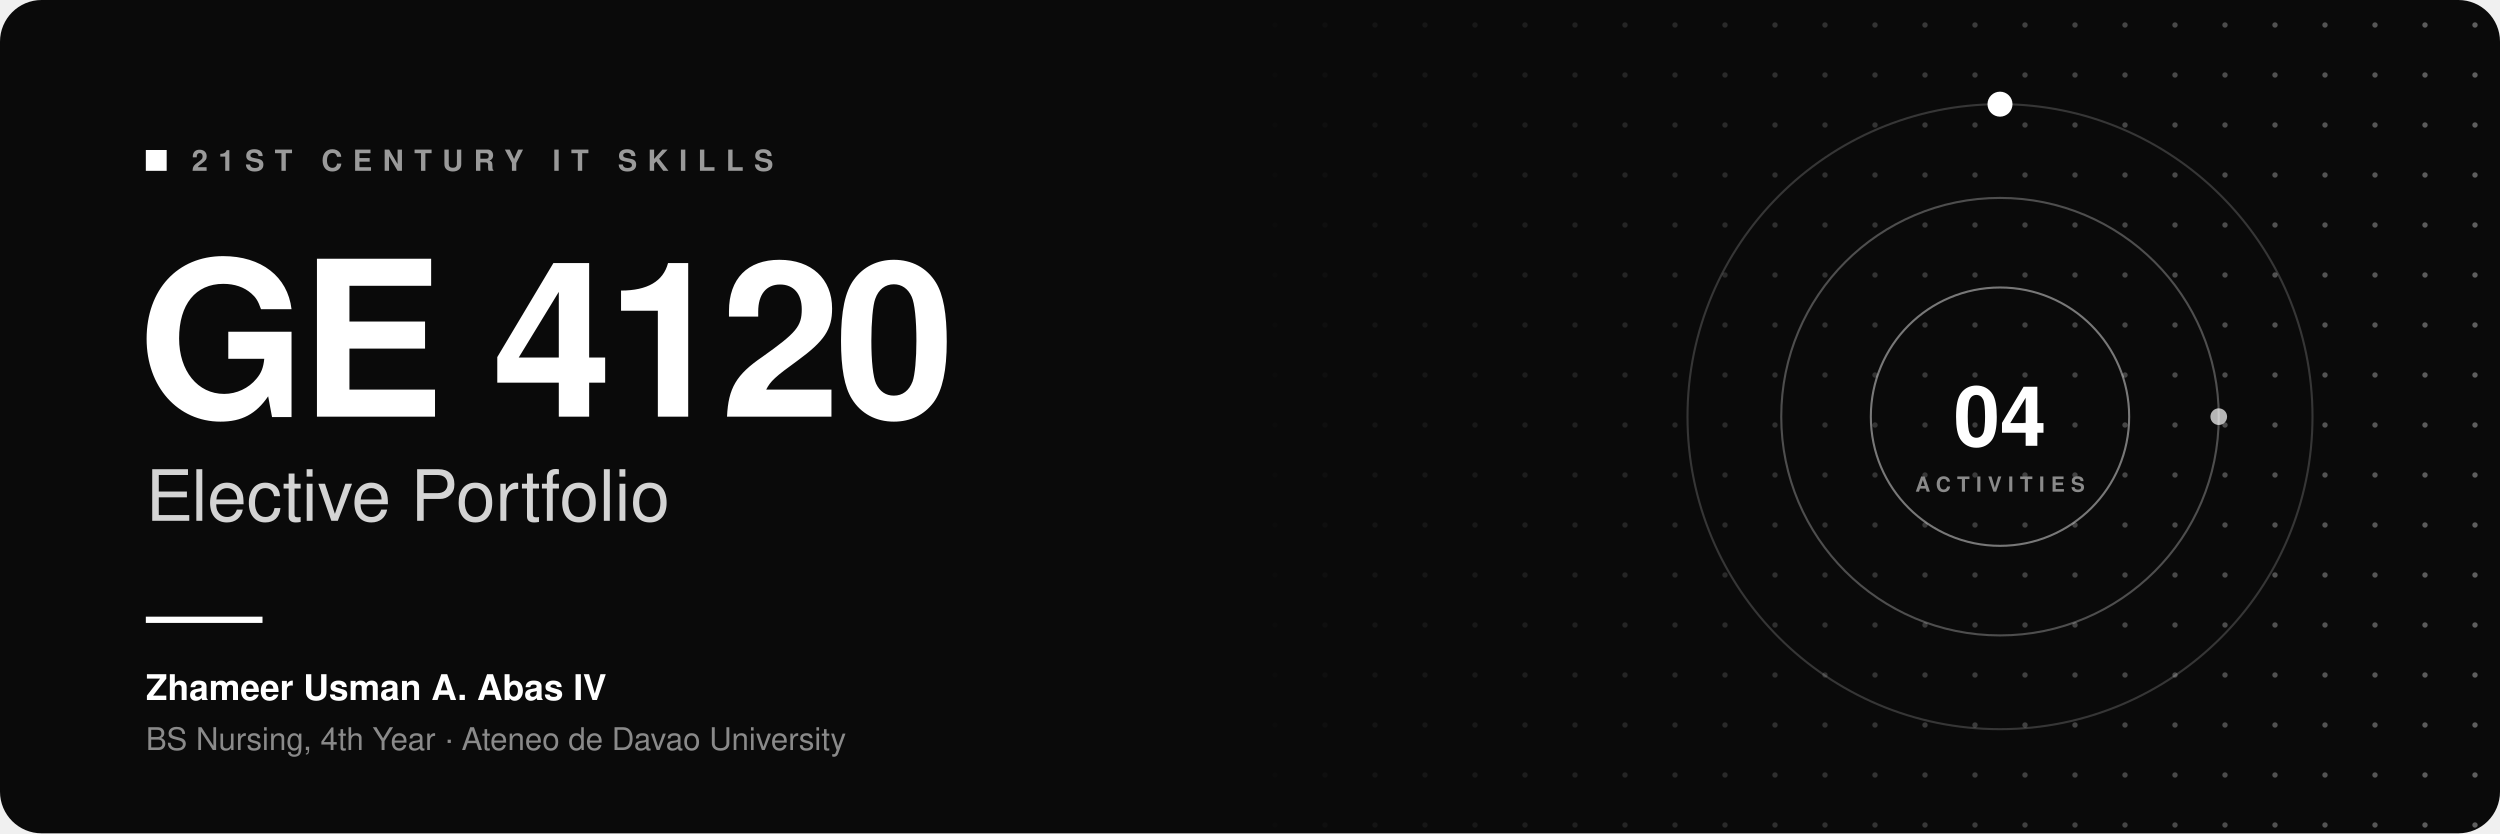
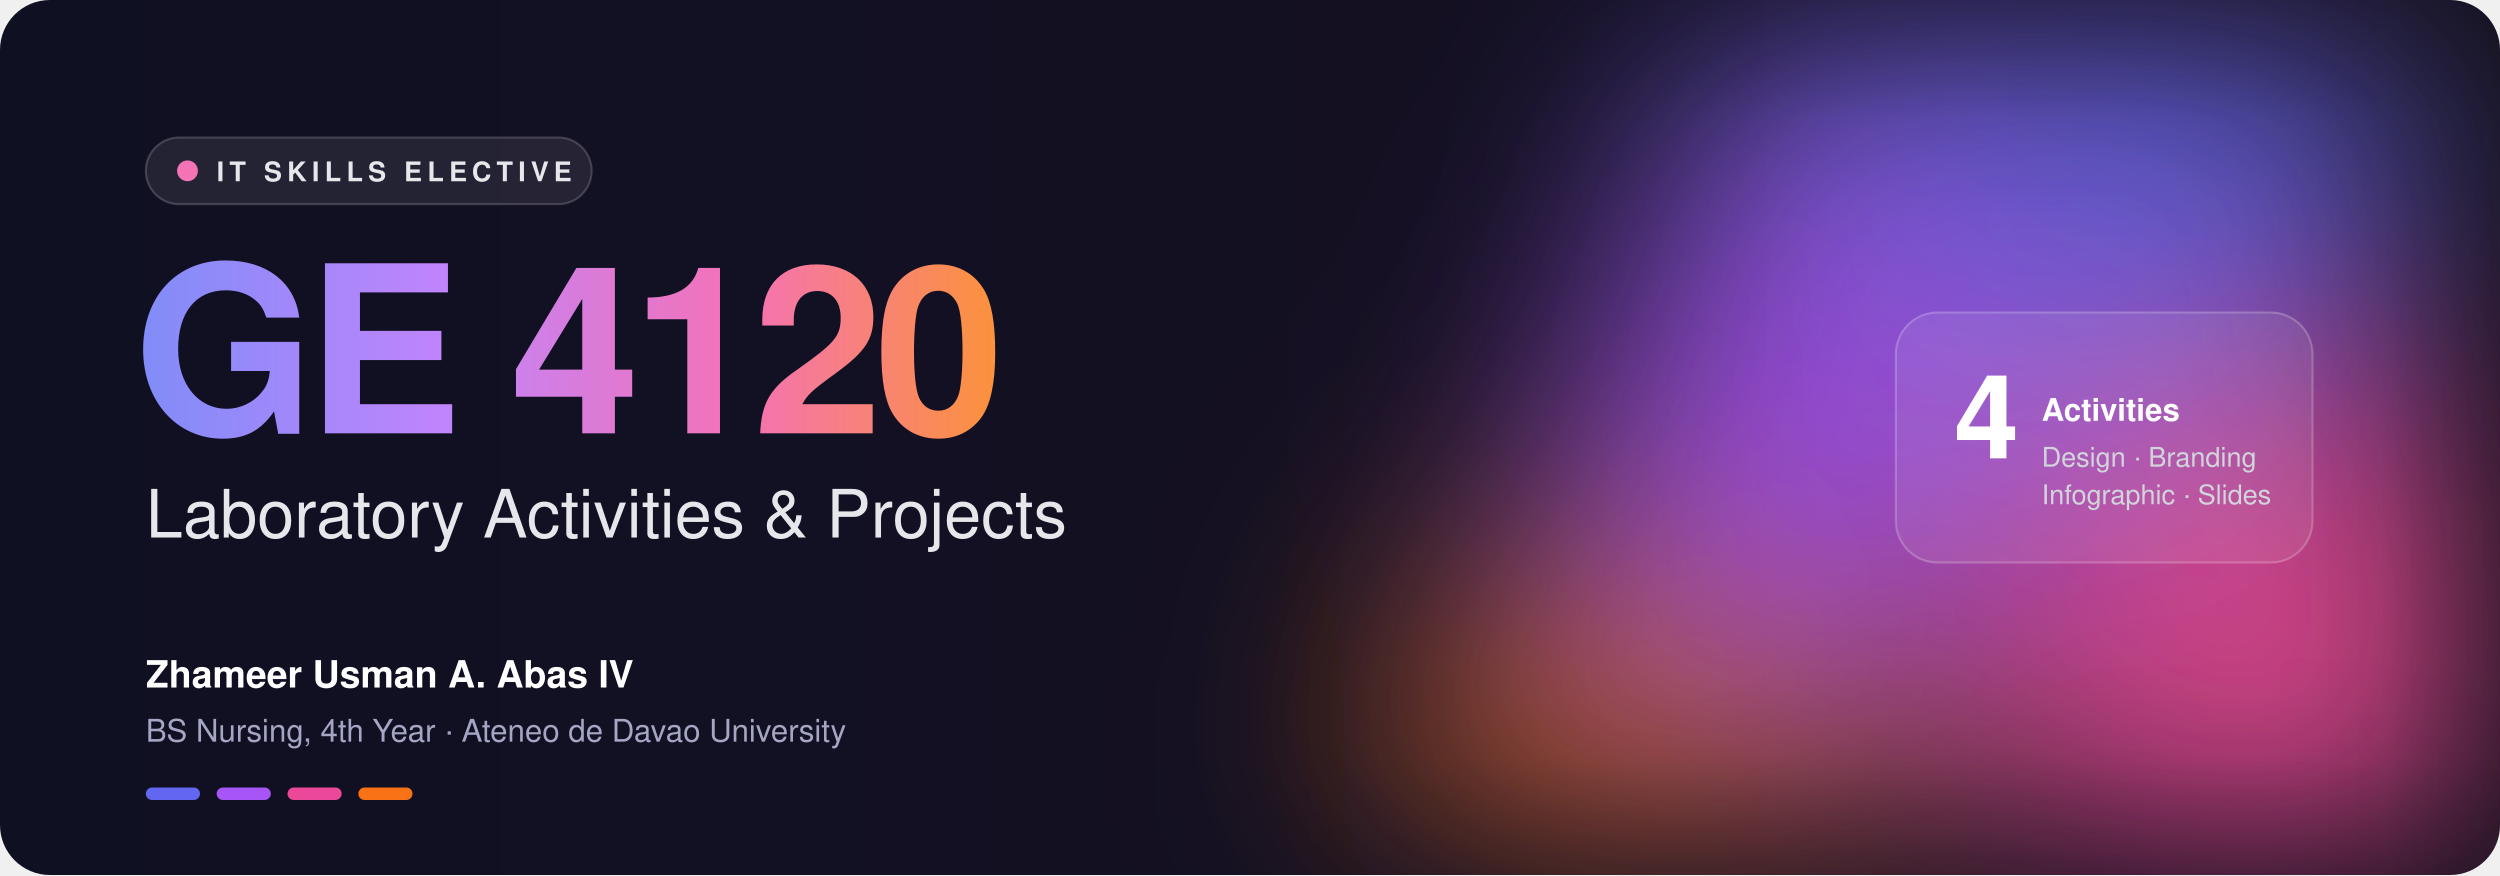
- <svg xmlns="http://www.w3.org/2000/svg" viewBox="0 0 1200 400" width="1200" height="400">
+ <svg xmlns="http://www.w3.org/2000/svg" viewBox="0 0 1200 420" width="1200" height="420">
+   <defs>
+     <filter id="blur" x="-50%" y="-50%" width="200%" height="200%">
+       <feGaussianBlur stdDeviation="60" />
+     </filter>
+     <linearGradient id="title" x1="0" x2="1">
+       <stop offset="0" stop-color="#818cf8" />
+       <stop offset="0.35" stop-color="#c084fc" />
+       <stop offset="0.7" stop-color="#f472b6" />
+       <stop offset="1" stop-color="#fb923c" />
+     </linearGradient>
+     <clipPath id="clip">
+       <rect width="1200" height="420" rx="24" />
+     </clipPath>
+   </defs>
  <style>
-     .rise { animation: rise 1s ease-out both; }
-     .rise2 { animation: rise 1s 0.2s ease-out both; }
-     .rise3 { animation: rise 1s 0.4s ease-out both; }
-     .orbit { transform-origin: 960px 200px; animation: orbit 30s linear infinite; }
-     .pulse { animation: pulse 2.4s ease-in-out infinite; }
-     @keyframes rise { from { opacity: 0; transform: translateY(14px); } to { opacity: 1; transform: none; } }
-     @keyframes orbit { to { transform: rotate(360deg); } }
-     @keyframes pulse { 0%,100% { opacity: 1; } 50% { opacity: 0.25; } }
+     .b1 { animation: d1 9s ease-in-out infinite alternate; }
+     .b2 { animation: d2 11s ease-in-out infinite alternate; }
+     .b3 { animation: d3 13s ease-in-out infinite alternate; }
+     .in { animation: in 1s ease-out both; }
+     .in2 { animation: in 1s 0.2s ease-out both; }
+     .in3 { animation: in 1s 0.4s ease-out both; }
+     @keyframes d1 { to { transform: translate(-80px, 40px); } }
+     @keyframes d2 { to { transform: translate(60px, -50px); } }
+     @keyframes d3 { to { transform: translate(-50px, -30px); } }
+     @keyframes in { from { opacity: 0; transform: translateY(14px); } to { opacity: 1; transform: none; } }
  </style>
-   <rect width="1200" height="400" rx="20" fill="#0a0a0a" />
-   <circle cx="612" cy="12" r="1.3" fill="#fff" opacity="0.01" />
-   <circle cx="636" cy="12" r="1.3" fill="#fff" opacity="0.02" />
-   <circle cx="660" cy="12" r="1.3" fill="#fff" opacity="0.04" />
-   <circle cx="684" cy="12" r="1.3" fill="#fff" opacity="0.05" />
-   <circle cx="708" cy="12" r="1.3" fill="#fff" opacity="0.06" />
-   <circle cx="732" cy="12" r="1.3" fill="#fff" opacity="0.08" />
-   <circle cx="756" cy="12" r="1.3" fill="#fff" opacity="0.09" />
-   <circle cx="780" cy="12" r="1.3" fill="#fff" opacity="0.11" />
-   <circle cx="804" cy="12" r="1.3" fill="#fff" opacity="0.12" />
-   <circle cx="828" cy="12" r="1.3" fill="#fff" opacity="0.13" />
-   <circle cx="852" cy="12" r="1.3" fill="#fff" opacity="0.15" />
-   <circle cx="876" cy="12" r="1.3" fill="#fff" opacity="0.16" />
-   <circle cx="900" cy="12" r="1.3" fill="#fff" opacity="0.17" />
-   <circle cx="924" cy="12" r="1.3" fill="#fff" opacity="0.19" />
-   <circle cx="948" cy="12" r="1.3" fill="#fff" opacity="0.20" />
-   <circle cx="972" cy="12" r="1.3" fill="#fff" opacity="0.22" />
-   <circle cx="996" cy="12" r="1.3" fill="#fff" opacity="0.23" />
-   <circle cx="1020" cy="12" r="1.3" fill="#fff" opacity="0.24" />
-   <circle cx="1044" cy="12" r="1.3" fill="#fff" opacity="0.26" />
-   <circle cx="1068" cy="12" r="1.3" fill="#fff" opacity="0.27" />
-   <circle cx="1092" cy="12" r="1.3" fill="#fff" opacity="0.29" />
-   <circle cx="1116" cy="12" r="1.3" fill="#fff" opacity="0.30" />
-   <circle cx="1140" cy="12" r="1.3" fill="#fff" opacity="0.31" />
-   <circle cx="1164" cy="12" r="1.3" fill="#fff" opacity="0.33" />
-   <circle cx="1188" cy="12" r="1.3" fill="#fff" opacity="0.34" />
-   <circle cx="612" cy="36" r="1.3" fill="#fff" opacity="0.01" />
-   <circle cx="636" cy="36" r="1.3" fill="#fff" opacity="0.02" />
-   <circle cx="660" cy="36" r="1.3" fill="#fff" opacity="0.04" />
-   <circle cx="684" cy="36" r="1.3" fill="#fff" opacity="0.05" />
-   <circle cx="708" cy="36" r="1.3" fill="#fff" opacity="0.06" />
-   <circle cx="732" cy="36" r="1.3" fill="#fff" opacity="0.08" />
-   <circle cx="756" cy="36" r="1.3" fill="#fff" opacity="0.09" />
-   <circle cx="780" cy="36" r="1.3" fill="#fff" opacity="0.11" />
-   <circle cx="804" cy="36" r="1.3" fill="#fff" opacity="0.12" />
-   <circle cx="828" cy="36" r="1.3" fill="#fff" opacity="0.13" />
-   <circle cx="852" cy="36" r="1.3" fill="#fff" opacity="0.15" />
-   <circle cx="876" cy="36" r="1.3" fill="#fff" opacity="0.16" />
-   <circle cx="900" cy="36" r="1.3" fill="#fff" opacity="0.17" />
-   <circle cx="924" cy="36" r="1.3" fill="#fff" opacity="0.19" />
-   <circle cx="948" cy="36" r="1.3" fill="#fff" opacity="0.20" />
-   <circle cx="972" cy="36" r="1.3" fill="#fff" opacity="0.22" />
-   <circle cx="996" cy="36" r="1.3" fill="#fff" opacity="0.23" />
-   <circle cx="1020" cy="36" r="1.3" fill="#fff" opacity="0.24" />
-   <circle cx="1044" cy="36" r="1.3" fill="#fff" opacity="0.26" />
-   <circle cx="1068" cy="36" r="1.3" fill="#fff" opacity="0.27" />
-   <circle cx="1092" cy="36" r="1.3" fill="#fff" opacity="0.29" />
-   <circle cx="1116" cy="36" r="1.3" fill="#fff" opacity="0.30" />
-   <circle cx="1140" cy="36" r="1.3" fill="#fff" opacity="0.31" />
-   <circle cx="1164" cy="36" r="1.3" fill="#fff" opacity="0.33" />
-   <circle cx="1188" cy="36" r="1.3" fill="#fff" opacity="0.34" />
-   <circle cx="612" cy="60" r="1.3" fill="#fff" opacity="0.01" />
-   <circle cx="636" cy="60" r="1.3" fill="#fff" opacity="0.02" />
-   <circle cx="660" cy="60" r="1.3" fill="#fff" opacity="0.04" />
-   <circle cx="684" cy="60" r="1.3" fill="#fff" opacity="0.05" />
-   <circle cx="708" cy="60" r="1.3" fill="#fff" opacity="0.06" />
-   <circle cx="732" cy="60" r="1.3" fill="#fff" opacity="0.08" />
-   <circle cx="756" cy="60" r="1.3" fill="#fff" opacity="0.09" />
-   <circle cx="780" cy="60" r="1.3" fill="#fff" opacity="0.11" />
-   <circle cx="804" cy="60" r="1.3" fill="#fff" opacity="0.12" />
-   <circle cx="828" cy="60" r="1.3" fill="#fff" opacity="0.13" />
-   <circle cx="852" cy="60" r="1.3" fill="#fff" opacity="0.15" />
-   <circle cx="876" cy="60" r="1.3" fill="#fff" opacity="0.16" />
-   <circle cx="900" cy="60" r="1.3" fill="#fff" opacity="0.17" />
-   <circle cx="924" cy="60" r="1.3" fill="#fff" opacity="0.19" />
-   <circle cx="948" cy="60" r="1.3" fill="#fff" opacity="0.20" />
-   <circle cx="972" cy="60" r="1.3" fill="#fff" opacity="0.22" />
-   <circle cx="996" cy="60" r="1.3" fill="#fff" opacity="0.23" />
-   <circle cx="1020" cy="60" r="1.3" fill="#fff" opacity="0.24" />
-   <circle cx="1044" cy="60" r="1.3" fill="#fff" opacity="0.26" />
-   <circle cx="1068" cy="60" r="1.3" fill="#fff" opacity="0.27" />
-   <circle cx="1092" cy="60" r="1.3" fill="#fff" opacity="0.29" />
-   <circle cx="1116" cy="60" r="1.3" fill="#fff" opacity="0.30" />
-   <circle cx="1140" cy="60" r="1.3" fill="#fff" opacity="0.31" />
-   <circle cx="1164" cy="60" r="1.3" fill="#fff" opacity="0.33" />
-   <circle cx="1188" cy="60" r="1.3" fill="#fff" opacity="0.34" />
-   <circle cx="612" cy="84" r="1.3" fill="#fff" opacity="0.01" />
-   <circle cx="636" cy="84" r="1.3" fill="#fff" opacity="0.02" />
-   <circle cx="660" cy="84" r="1.3" fill="#fff" opacity="0.04" />
-   <circle cx="684" cy="84" r="1.3" fill="#fff" opacity="0.05" />
-   <circle cx="708" cy="84" r="1.3" fill="#fff" opacity="0.06" />
-   <circle cx="732" cy="84" r="1.3" fill="#fff" opacity="0.08" />
-   <circle cx="756" cy="84" r="1.3" fill="#fff" opacity="0.09" />
-   <circle cx="780" cy="84" r="1.3" fill="#fff" opacity="0.11" />
-   <circle cx="804" cy="84" r="1.3" fill="#fff" opacity="0.12" />
-   <circle cx="828" cy="84" r="1.3" fill="#fff" opacity="0.13" />
-   <circle cx="852" cy="84" r="1.3" fill="#fff" opacity="0.15" />
-   <circle cx="876" cy="84" r="1.3" fill="#fff" opacity="0.16" />
-   <circle cx="900" cy="84" r="1.3" fill="#fff" opacity="0.17" />
-   <circle cx="924" cy="84" r="1.3" fill="#fff" opacity="0.19" />
-   <circle cx="948" cy="84" r="1.3" fill="#fff" opacity="0.20" />
-   <circle cx="972" cy="84" r="1.3" fill="#fff" opacity="0.22" />
-   <circle cx="996" cy="84" r="1.3" fill="#fff" opacity="0.23" />
-   <circle cx="1020" cy="84" r="1.3" fill="#fff" opacity="0.24" />
-   <circle cx="1044" cy="84" r="1.3" fill="#fff" opacity="0.26" />
-   <circle cx="1068" cy="84" r="1.3" fill="#fff" opacity="0.27" />
-   <circle cx="1092" cy="84" r="1.3" fill="#fff" opacity="0.29" />
-   <circle cx="1116" cy="84" r="1.3" fill="#fff" opacity="0.30" />
-   <circle cx="1140" cy="84" r="1.3" fill="#fff" opacity="0.31" />
-   <circle cx="1164" cy="84" r="1.3" fill="#fff" opacity="0.33" />
-   <circle cx="1188" cy="84" r="1.3" fill="#fff" opacity="0.34" />
-   <circle cx="612" cy="108" r="1.3" fill="#fff" opacity="0.01" />
-   <circle cx="636" cy="108" r="1.3" fill="#fff" opacity="0.02" />
-   <circle cx="660" cy="108" r="1.3" fill="#fff" opacity="0.04" />
-   <circle cx="684" cy="108" r="1.3" fill="#fff" opacity="0.05" />
-   <circle cx="708" cy="108" r="1.3" fill="#fff" opacity="0.06" />
-   <circle cx="732" cy="108" r="1.3" fill="#fff" opacity="0.08" />
-   <circle cx="756" cy="108" r="1.3" fill="#fff" opacity="0.09" />
-   <circle cx="780" cy="108" r="1.3" fill="#fff" opacity="0.11" />
-   <circle cx="804" cy="108" r="1.3" fill="#fff" opacity="0.12" />
-   <circle cx="828" cy="108" r="1.3" fill="#fff" opacity="0.13" />
-   <circle cx="852" cy="108" r="1.3" fill="#fff" opacity="0.15" />
-   <circle cx="876" cy="108" r="1.3" fill="#fff" opacity="0.16" />
-   <circle cx="900" cy="108" r="1.3" fill="#fff" opacity="0.17" />
-   <circle cx="924" cy="108" r="1.3" fill="#fff" opacity="0.19" />
-   <circle cx="948" cy="108" r="1.3" fill="#fff" opacity="0.20" />
-   <circle cx="972" cy="108" r="1.3" fill="#fff" opacity="0.22" />
-   <circle cx="996" cy="108" r="1.3" fill="#fff" opacity="0.23" />
-   <circle cx="1020" cy="108" r="1.3" fill="#fff" opacity="0.24" />
-   <circle cx="1044" cy="108" r="1.3" fill="#fff" opacity="0.26" />
-   <circle cx="1068" cy="108" r="1.3" fill="#fff" opacity="0.27" />
-   <circle cx="1092" cy="108" r="1.3" fill="#fff" opacity="0.29" />
-   <circle cx="1116" cy="108" r="1.3" fill="#fff" opacity="0.30" />
-   <circle cx="1140" cy="108" r="1.3" fill="#fff" opacity="0.31" />
-   <circle cx="1164" cy="108" r="1.3" fill="#fff" opacity="0.33" />
-   <circle cx="1188" cy="108" r="1.3" fill="#fff" opacity="0.34" />
-   <circle cx="612" cy="132" r="1.3" fill="#fff" opacity="0.01" />
-   <circle cx="636" cy="132" r="1.3" fill="#fff" opacity="0.02" />
-   <circle cx="660" cy="132" r="1.3" fill="#fff" opacity="0.04" />
-   <circle cx="684" cy="132" r="1.3" fill="#fff" opacity="0.05" />
-   <circle cx="708" cy="132" r="1.3" fill="#fff" opacity="0.06" />
-   <circle cx="732" cy="132" r="1.3" fill="#fff" opacity="0.08" />
-   <circle cx="756" cy="132" r="1.3" fill="#fff" opacity="0.09" />
-   <circle cx="780" cy="132" r="1.3" fill="#fff" opacity="0.11" />
-   <circle cx="804" cy="132" r="1.3" fill="#fff" opacity="0.12" />
-   <circle cx="828" cy="132" r="1.3" fill="#fff" opacity="0.13" />
-   <circle cx="852" cy="132" r="1.3" fill="#fff" opacity="0.15" />
-   <circle cx="876" cy="132" r="1.3" fill="#fff" opacity="0.16" />
-   <circle cx="900" cy="132" r="1.3" fill="#fff" opacity="0.17" />
-   <circle cx="924" cy="132" r="1.3" fill="#fff" opacity="0.19" />
-   <circle cx="948" cy="132" r="1.3" fill="#fff" opacity="0.20" />
-   <circle cx="972" cy="132" r="1.3" fill="#fff" opacity="0.22" />
-   <circle cx="996" cy="132" r="1.3" fill="#fff" opacity="0.23" />
-   <circle cx="1020" cy="132" r="1.3" fill="#fff" opacity="0.24" />
-   <circle cx="1044" cy="132" r="1.3" fill="#fff" opacity="0.26" />
-   <circle cx="1068" cy="132" r="1.3" fill="#fff" opacity="0.27" />
-   <circle cx="1092" cy="132" r="1.3" fill="#fff" opacity="0.29" />
-   <circle cx="1116" cy="132" r="1.3" fill="#fff" opacity="0.30" />
-   <circle cx="1140" cy="132" r="1.3" fill="#fff" opacity="0.31" />
-   <circle cx="1164" cy="132" r="1.3" fill="#fff" opacity="0.33" />
-   <circle cx="1188" cy="132" r="1.3" fill="#fff" opacity="0.34" />
-   <circle cx="612" cy="156" r="1.3" fill="#fff" opacity="0.01" />
-   <circle cx="636" cy="156" r="1.3" fill="#fff" opacity="0.02" />
-   <circle cx="660" cy="156" r="1.3" fill="#fff" opacity="0.04" />
-   <circle cx="684" cy="156" r="1.3" fill="#fff" opacity="0.05" />
-   <circle cx="708" cy="156" r="1.3" fill="#fff" opacity="0.06" />
-   <circle cx="732" cy="156" r="1.3" fill="#fff" opacity="0.08" />
-   <circle cx="756" cy="156" r="1.3" fill="#fff" opacity="0.09" />
-   <circle cx="780" cy="156" r="1.3" fill="#fff" opacity="0.11" />
-   <circle cx="804" cy="156" r="1.3" fill="#fff" opacity="0.12" />
-   <circle cx="828" cy="156" r="1.3" fill="#fff" opacity="0.13" />
-   <circle cx="852" cy="156" r="1.3" fill="#fff" opacity="0.15" />
-   <circle cx="876" cy="156" r="1.3" fill="#fff" opacity="0.16" />
-   <circle cx="900" cy="156" r="1.3" fill="#fff" opacity="0.17" />
-   <circle cx="924" cy="156" r="1.3" fill="#fff" opacity="0.19" />
-   <circle cx="948" cy="156" r="1.3" fill="#fff" opacity="0.20" />
-   <circle cx="972" cy="156" r="1.3" fill="#fff" opacity="0.22" />
-   <circle cx="996" cy="156" r="1.3" fill="#fff" opacity="0.23" />
-   <circle cx="1020" cy="156" r="1.3" fill="#fff" opacity="0.24" />
-   <circle cx="1044" cy="156" r="1.3" fill="#fff" opacity="0.26" />
-   <circle cx="1068" cy="156" r="1.3" fill="#fff" opacity="0.27" />
-   <circle cx="1092" cy="156" r="1.3" fill="#fff" opacity="0.29" />
-   <circle cx="1116" cy="156" r="1.3" fill="#fff" opacity="0.30" />
-   <circle cx="1140" cy="156" r="1.3" fill="#fff" opacity="0.31" />
-   <circle cx="1164" cy="156" r="1.3" fill="#fff" opacity="0.33" />
-   <circle cx="1188" cy="156" r="1.3" fill="#fff" opacity="0.34" />
-   <circle cx="612" cy="180" r="1.3" fill="#fff" opacity="0.01" />
-   <circle cx="636" cy="180" r="1.3" fill="#fff" opacity="0.02" />
-   <circle cx="660" cy="180" r="1.3" fill="#fff" opacity="0.04" />
-   <circle cx="684" cy="180" r="1.3" fill="#fff" opacity="0.05" />
-   <circle cx="708" cy="180" r="1.3" fill="#fff" opacity="0.06" />
-   <circle cx="732" cy="180" r="1.3" fill="#fff" opacity="0.08" />
-   <circle cx="756" cy="180" r="1.3" fill="#fff" opacity="0.09" />
-   <circle cx="780" cy="180" r="1.3" fill="#fff" opacity="0.11" />
-   <circle cx="804" cy="180" r="1.3" fill="#fff" opacity="0.12" />
-   <circle cx="828" cy="180" r="1.3" fill="#fff" opacity="0.13" />
-   <circle cx="852" cy="180" r="1.3" fill="#fff" opacity="0.15" />
-   <circle cx="876" cy="180" r="1.3" fill="#fff" opacity="0.16" />
-   <circle cx="900" cy="180" r="1.3" fill="#fff" opacity="0.17" />
-   <circle cx="924" cy="180" r="1.3" fill="#fff" opacity="0.19" />
-   <circle cx="948" cy="180" r="1.3" fill="#fff" opacity="0.20" />
-   <circle cx="972" cy="180" r="1.3" fill="#fff" opacity="0.22" />
-   <circle cx="996" cy="180" r="1.3" fill="#fff" opacity="0.23" />
-   <circle cx="1020" cy="180" r="1.3" fill="#fff" opacity="0.24" />
-   <circle cx="1044" cy="180" r="1.3" fill="#fff" opacity="0.26" />
-   <circle cx="1068" cy="180" r="1.3" fill="#fff" opacity="0.27" />
-   <circle cx="1092" cy="180" r="1.3" fill="#fff" opacity="0.29" />
-   <circle cx="1116" cy="180" r="1.3" fill="#fff" opacity="0.30" />
-   <circle cx="1140" cy="180" r="1.3" fill="#fff" opacity="0.31" />
-   <circle cx="1164" cy="180" r="1.3" fill="#fff" opacity="0.33" />
-   <circle cx="1188" cy="180" r="1.3" fill="#fff" opacity="0.34" />
-   <circle cx="612" cy="204" r="1.3" fill="#fff" opacity="0.01" />
-   <circle cx="636" cy="204" r="1.3" fill="#fff" opacity="0.02" />
-   <circle cx="660" cy="204" r="1.3" fill="#fff" opacity="0.04" />
-   <circle cx="684" cy="204" r="1.3" fill="#fff" opacity="0.05" />
-   <circle cx="708" cy="204" r="1.3" fill="#fff" opacity="0.06" />
-   <circle cx="732" cy="204" r="1.3" fill="#fff" opacity="0.08" />
-   <circle cx="756" cy="204" r="1.3" fill="#fff" opacity="0.09" />
-   <circle cx="780" cy="204" r="1.3" fill="#fff" opacity="0.11" />
-   <circle cx="804" cy="204" r="1.3" fill="#fff" opacity="0.12" />
-   <circle cx="828" cy="204" r="1.3" fill="#fff" opacity="0.13" />
-   <circle cx="852" cy="204" r="1.3" fill="#fff" opacity="0.15" />
-   <circle cx="876" cy="204" r="1.3" fill="#fff" opacity="0.16" />
-   <circle cx="900" cy="204" r="1.3" fill="#fff" opacity="0.17" />
-   <circle cx="924" cy="204" r="1.3" fill="#fff" opacity="0.19" />
-   <circle cx="948" cy="204" r="1.3" fill="#fff" opacity="0.20" />
-   <circle cx="972" cy="204" r="1.3" fill="#fff" opacity="0.22" />
-   <circle cx="996" cy="204" r="1.3" fill="#fff" opacity="0.23" />
-   <circle cx="1020" cy="204" r="1.3" fill="#fff" opacity="0.24" />
-   <circle cx="1044" cy="204" r="1.3" fill="#fff" opacity="0.26" />
-   <circle cx="1068" cy="204" r="1.3" fill="#fff" opacity="0.27" />
-   <circle cx="1092" cy="204" r="1.3" fill="#fff" opacity="0.29" />
-   <circle cx="1116" cy="204" r="1.3" fill="#fff" opacity="0.30" />
-   <circle cx="1140" cy="204" r="1.3" fill="#fff" opacity="0.31" />
-   <circle cx="1164" cy="204" r="1.3" fill="#fff" opacity="0.33" />
-   <circle cx="1188" cy="204" r="1.3" fill="#fff" opacity="0.34" />
-   <circle cx="612" cy="228" r="1.3" fill="#fff" opacity="0.01" />
-   <circle cx="636" cy="228" r="1.3" fill="#fff" opacity="0.02" />
-   <circle cx="660" cy="228" r="1.3" fill="#fff" opacity="0.04" />
-   <circle cx="684" cy="228" r="1.3" fill="#fff" opacity="0.05" />
-   <circle cx="708" cy="228" r="1.3" fill="#fff" opacity="0.06" />
-   <circle cx="732" cy="228" r="1.3" fill="#fff" opacity="0.08" />
-   <circle cx="756" cy="228" r="1.3" fill="#fff" opacity="0.09" />
-   <circle cx="780" cy="228" r="1.3" fill="#fff" opacity="0.11" />
-   <circle cx="804" cy="228" r="1.3" fill="#fff" opacity="0.12" />
-   <circle cx="828" cy="228" r="1.3" fill="#fff" opacity="0.13" />
-   <circle cx="852" cy="228" r="1.3" fill="#fff" opacity="0.15" />
-   <circle cx="876" cy="228" r="1.3" fill="#fff" opacity="0.16" />
-   <circle cx="900" cy="228" r="1.3" fill="#fff" opacity="0.17" />
-   <circle cx="924" cy="228" r="1.3" fill="#fff" opacity="0.19" />
-   <circle cx="948" cy="228" r="1.3" fill="#fff" opacity="0.20" />
-   <circle cx="972" cy="228" r="1.3" fill="#fff" opacity="0.22" />
-   <circle cx="996" cy="228" r="1.3" fill="#fff" opacity="0.23" />
-   <circle cx="1020" cy="228" r="1.3" fill="#fff" opacity="0.24" />
-   <circle cx="1044" cy="228" r="1.3" fill="#fff" opacity="0.26" />
-   <circle cx="1068" cy="228" r="1.3" fill="#fff" opacity="0.27" />
-   <circle cx="1092" cy="228" r="1.3" fill="#fff" opacity="0.29" />
-   <circle cx="1116" cy="228" r="1.3" fill="#fff" opacity="0.30" />
-   <circle cx="1140" cy="228" r="1.3" fill="#fff" opacity="0.31" />
-   <circle cx="1164" cy="228" r="1.3" fill="#fff" opacity="0.33" />
-   <circle cx="1188" cy="228" r="1.3" fill="#fff" opacity="0.34" />
-   <circle cx="612" cy="252" r="1.3" fill="#fff" opacity="0.01" />
-   <circle cx="636" cy="252" r="1.3" fill="#fff" opacity="0.02" />
-   <circle cx="660" cy="252" r="1.3" fill="#fff" opacity="0.04" />
-   <circle cx="684" cy="252" r="1.3" fill="#fff" opacity="0.05" />
-   <circle cx="708" cy="252" r="1.3" fill="#fff" opacity="0.06" />
-   <circle cx="732" cy="252" r="1.3" fill="#fff" opacity="0.08" />
-   <circle cx="756" cy="252" r="1.3" fill="#fff" opacity="0.09" />
-   <circle cx="780" cy="252" r="1.3" fill="#fff" opacity="0.11" />
-   <circle cx="804" cy="252" r="1.3" fill="#fff" opacity="0.12" />
-   <circle cx="828" cy="252" r="1.3" fill="#fff" opacity="0.13" />
-   <circle cx="852" cy="252" r="1.3" fill="#fff" opacity="0.15" />
-   <circle cx="876" cy="252" r="1.3" fill="#fff" opacity="0.16" />
-   <circle cx="900" cy="252" r="1.3" fill="#fff" opacity="0.17" />
-   <circle cx="924" cy="252" r="1.3" fill="#fff" opacity="0.19" />
-   <circle cx="948" cy="252" r="1.3" fill="#fff" opacity="0.20" />
-   <circle cx="972" cy="252" r="1.3" fill="#fff" opacity="0.22" />
-   <circle cx="996" cy="252" r="1.3" fill="#fff" opacity="0.23" />
-   <circle cx="1020" cy="252" r="1.3" fill="#fff" opacity="0.24" />
-   <circle cx="1044" cy="252" r="1.3" fill="#fff" opacity="0.26" />
-   <circle cx="1068" cy="252" r="1.3" fill="#fff" opacity="0.27" />
-   <circle cx="1092" cy="252" r="1.3" fill="#fff" opacity="0.29" />
-   <circle cx="1116" cy="252" r="1.3" fill="#fff" opacity="0.30" />
-   <circle cx="1140" cy="252" r="1.3" fill="#fff" opacity="0.31" />
-   <circle cx="1164" cy="252" r="1.3" fill="#fff" opacity="0.33" />
-   <circle cx="1188" cy="252" r="1.3" fill="#fff" opacity="0.34" />
-   <circle cx="612" cy="276" r="1.3" fill="#fff" opacity="0.01" />
-   <circle cx="636" cy="276" r="1.3" fill="#fff" opacity="0.02" />
-   <circle cx="660" cy="276" r="1.3" fill="#fff" opacity="0.04" />
-   <circle cx="684" cy="276" r="1.3" fill="#fff" opacity="0.05" />
-   <circle cx="708" cy="276" r="1.3" fill="#fff" opacity="0.06" />
-   <circle cx="732" cy="276" r="1.3" fill="#fff" opacity="0.08" />
-   <circle cx="756" cy="276" r="1.3" fill="#fff" opacity="0.09" />
-   <circle cx="780" cy="276" r="1.3" fill="#fff" opacity="0.11" />
-   <circle cx="804" cy="276" r="1.3" fill="#fff" opacity="0.12" />
-   <circle cx="828" cy="276" r="1.3" fill="#fff" opacity="0.13" />
-   <circle cx="852" cy="276" r="1.3" fill="#fff" opacity="0.15" />
-   <circle cx="876" cy="276" r="1.3" fill="#fff" opacity="0.16" />
-   <circle cx="900" cy="276" r="1.3" fill="#fff" opacity="0.17" />
-   <circle cx="924" cy="276" r="1.3" fill="#fff" opacity="0.19" />
-   <circle cx="948" cy="276" r="1.3" fill="#fff" opacity="0.20" />
-   <circle cx="972" cy="276" r="1.3" fill="#fff" opacity="0.22" />
-   <circle cx="996" cy="276" r="1.3" fill="#fff" opacity="0.23" />
-   <circle cx="1020" cy="276" r="1.3" fill="#fff" opacity="0.24" />
-   <circle cx="1044" cy="276" r="1.3" fill="#fff" opacity="0.26" />
-   <circle cx="1068" cy="276" r="1.3" fill="#fff" opacity="0.27" />
-   <circle cx="1092" cy="276" r="1.3" fill="#fff" opacity="0.29" />
-   <circle cx="1116" cy="276" r="1.3" fill="#fff" opacity="0.30" />
-   <circle cx="1140" cy="276" r="1.3" fill="#fff" opacity="0.31" />
-   <circle cx="1164" cy="276" r="1.3" fill="#fff" opacity="0.33" />
-   <circle cx="1188" cy="276" r="1.3" fill="#fff" opacity="0.34" />
-   <circle cx="612" cy="300" r="1.3" fill="#fff" opacity="0.01" />
-   <circle cx="636" cy="300" r="1.3" fill="#fff" opacity="0.02" />
-   <circle cx="660" cy="300" r="1.3" fill="#fff" opacity="0.04" />
-   <circle cx="684" cy="300" r="1.3" fill="#fff" opacity="0.05" />
-   <circle cx="708" cy="300" r="1.3" fill="#fff" opacity="0.06" />
-   <circle cx="732" cy="300" r="1.3" fill="#fff" opacity="0.08" />
-   <circle cx="756" cy="300" r="1.3" fill="#fff" opacity="0.09" />
-   <circle cx="780" cy="300" r="1.3" fill="#fff" opacity="0.11" />
-   <circle cx="804" cy="300" r="1.3" fill="#fff" opacity="0.12" />
-   <circle cx="828" cy="300" r="1.3" fill="#fff" opacity="0.13" />
-   <circle cx="852" cy="300" r="1.3" fill="#fff" opacity="0.15" />
-   <circle cx="876" cy="300" r="1.3" fill="#fff" opacity="0.16" />
-   <circle cx="900" cy="300" r="1.3" fill="#fff" opacity="0.17" />
-   <circle cx="924" cy="300" r="1.3" fill="#fff" opacity="0.19" />
-   <circle cx="948" cy="300" r="1.3" fill="#fff" opacity="0.20" />
-   <circle cx="972" cy="300" r="1.3" fill="#fff" opacity="0.22" />
-   <circle cx="996" cy="300" r="1.3" fill="#fff" opacity="0.23" />
-   <circle cx="1020" cy="300" r="1.3" fill="#fff" opacity="0.24" />
-   <circle cx="1044" cy="300" r="1.3" fill="#fff" opacity="0.26" />
-   <circle cx="1068" cy="300" r="1.3" fill="#fff" opacity="0.27" />
-   <circle cx="1092" cy="300" r="1.3" fill="#fff" opacity="0.29" />
-   <circle cx="1116" cy="300" r="1.3" fill="#fff" opacity="0.30" />
-   <circle cx="1140" cy="300" r="1.3" fill="#fff" opacity="0.31" />
-   <circle cx="1164" cy="300" r="1.3" fill="#fff" opacity="0.33" />
-   <circle cx="1188" cy="300" r="1.3" fill="#fff" opacity="0.34" />
-   <circle cx="612" cy="324" r="1.3" fill="#fff" opacity="0.01" />
-   <circle cx="636" cy="324" r="1.3" fill="#fff" opacity="0.02" />
-   <circle cx="660" cy="324" r="1.3" fill="#fff" opacity="0.04" />
-   <circle cx="684" cy="324" r="1.3" fill="#fff" opacity="0.05" />
-   <circle cx="708" cy="324" r="1.3" fill="#fff" opacity="0.06" />
-   <circle cx="732" cy="324" r="1.3" fill="#fff" opacity="0.08" />
-   <circle cx="756" cy="324" r="1.3" fill="#fff" opacity="0.09" />
-   <circle cx="780" cy="324" r="1.3" fill="#fff" opacity="0.11" />
-   <circle cx="804" cy="324" r="1.3" fill="#fff" opacity="0.12" />
-   <circle cx="828" cy="324" r="1.3" fill="#fff" opacity="0.13" />
-   <circle cx="852" cy="324" r="1.3" fill="#fff" opacity="0.15" />
-   <circle cx="876" cy="324" r="1.3" fill="#fff" opacity="0.16" />
-   <circle cx="900" cy="324" r="1.3" fill="#fff" opacity="0.17" />
-   <circle cx="924" cy="324" r="1.3" fill="#fff" opacity="0.19" />
-   <circle cx="948" cy="324" r="1.3" fill="#fff" opacity="0.20" />
-   <circle cx="972" cy="324" r="1.3" fill="#fff" opacity="0.22" />
-   <circle cx="996" cy="324" r="1.3" fill="#fff" opacity="0.23" />
-   <circle cx="1020" cy="324" r="1.3" fill="#fff" opacity="0.24" />
-   <circle cx="1044" cy="324" r="1.3" fill="#fff" opacity="0.26" />
-   <circle cx="1068" cy="324" r="1.3" fill="#fff" opacity="0.27" />
-   <circle cx="1092" cy="324" r="1.3" fill="#fff" opacity="0.29" />
-   <circle cx="1116" cy="324" r="1.3" fill="#fff" opacity="0.30" />
-   <circle cx="1140" cy="324" r="1.3" fill="#fff" opacity="0.31" />
-   <circle cx="1164" cy="324" r="1.3" fill="#fff" opacity="0.33" />
-   <circle cx="1188" cy="324" r="1.3" fill="#fff" opacity="0.34" />
-   <circle cx="612" cy="348" r="1.3" fill="#fff" opacity="0.01" />
-   <circle cx="636" cy="348" r="1.3" fill="#fff" opacity="0.02" />
-   <circle cx="660" cy="348" r="1.3" fill="#fff" opacity="0.04" />
-   <circle cx="684" cy="348" r="1.3" fill="#fff" opacity="0.05" />
-   <circle cx="708" cy="348" r="1.3" fill="#fff" opacity="0.06" />
-   <circle cx="732" cy="348" r="1.3" fill="#fff" opacity="0.08" />
-   <circle cx="756" cy="348" r="1.3" fill="#fff" opacity="0.09" />
-   <circle cx="780" cy="348" r="1.3" fill="#fff" opacity="0.11" />
-   <circle cx="804" cy="348" r="1.3" fill="#fff" opacity="0.12" />
-   <circle cx="828" cy="348" r="1.3" fill="#fff" opacity="0.13" />
-   <circle cx="852" cy="348" r="1.3" fill="#fff" opacity="0.15" />
-   <circle cx="876" cy="348" r="1.3" fill="#fff" opacity="0.16" />
-   <circle cx="900" cy="348" r="1.3" fill="#fff" opacity="0.17" />
-   <circle cx="924" cy="348" r="1.3" fill="#fff" opacity="0.19" />
-   <circle cx="948" cy="348" r="1.3" fill="#fff" opacity="0.20" />
-   <circle cx="972" cy="348" r="1.3" fill="#fff" opacity="0.22" />
-   <circle cx="996" cy="348" r="1.3" fill="#fff" opacity="0.23" />
-   <circle cx="1020" cy="348" r="1.3" fill="#fff" opacity="0.24" />
-   <circle cx="1044" cy="348" r="1.3" fill="#fff" opacity="0.26" />
-   <circle cx="1068" cy="348" r="1.3" fill="#fff" opacity="0.27" />
-   <circle cx="1092" cy="348" r="1.3" fill="#fff" opacity="0.29" />
-   <circle cx="1116" cy="348" r="1.3" fill="#fff" opacity="0.30" />
-   <circle cx="1140" cy="348" r="1.3" fill="#fff" opacity="0.31" />
-   <circle cx="1164" cy="348" r="1.3" fill="#fff" opacity="0.33" />
-   <circle cx="1188" cy="348" r="1.3" fill="#fff" opacity="0.34" />
-   <circle cx="612" cy="372" r="1.3" fill="#fff" opacity="0.01" />
-   <circle cx="636" cy="372" r="1.3" fill="#fff" opacity="0.02" />
-   <circle cx="660" cy="372" r="1.3" fill="#fff" opacity="0.04" />
-   <circle cx="684" cy="372" r="1.3" fill="#fff" opacity="0.05" />
-   <circle cx="708" cy="372" r="1.3" fill="#fff" opacity="0.06" />
-   <circle cx="732" cy="372" r="1.3" fill="#fff" opacity="0.08" />
-   <circle cx="756" cy="372" r="1.3" fill="#fff" opacity="0.09" />
-   <circle cx="780" cy="372" r="1.3" fill="#fff" opacity="0.11" />
-   <circle cx="804" cy="372" r="1.3" fill="#fff" opacity="0.12" />
-   <circle cx="828" cy="372" r="1.3" fill="#fff" opacity="0.13" />
-   <circle cx="852" cy="372" r="1.3" fill="#fff" opacity="0.15" />
-   <circle cx="876" cy="372" r="1.3" fill="#fff" opacity="0.16" />
-   <circle cx="900" cy="372" r="1.3" fill="#fff" opacity="0.17" />
-   <circle cx="924" cy="372" r="1.3" fill="#fff" opacity="0.19" />
-   <circle cx="948" cy="372" r="1.3" fill="#fff" opacity="0.20" />
-   <circle cx="972" cy="372" r="1.3" fill="#fff" opacity="0.22" />
-   <circle cx="996" cy="372" r="1.3" fill="#fff" opacity="0.23" />
-   <circle cx="1020" cy="372" r="1.3" fill="#fff" opacity="0.24" />
-   <circle cx="1044" cy="372" r="1.3" fill="#fff" opacity="0.26" />
-   <circle cx="1068" cy="372" r="1.3" fill="#fff" opacity="0.27" />
-   <circle cx="1092" cy="372" r="1.3" fill="#fff" opacity="0.29" />
-   <circle cx="1116" cy="372" r="1.3" fill="#fff" opacity="0.30" />
-   <circle cx="1140" cy="372" r="1.3" fill="#fff" opacity="0.31" />
-   <circle cx="1164" cy="372" r="1.3" fill="#fff" opacity="0.33" />
-   <circle cx="1188" cy="372" r="1.3" fill="#fff" opacity="0.34" />
-   <circle cx="612" cy="396" r="1.3" fill="#fff" opacity="0.01" />
-   <circle cx="636" cy="396" r="1.3" fill="#fff" opacity="0.02" />
-   <circle cx="660" cy="396" r="1.3" fill="#fff" opacity="0.04" />
-   <circle cx="684" cy="396" r="1.3" fill="#fff" opacity="0.05" />
-   <circle cx="708" cy="396" r="1.3" fill="#fff" opacity="0.06" />
-   <circle cx="732" cy="396" r="1.3" fill="#fff" opacity="0.08" />
-   <circle cx="756" cy="396" r="1.3" fill="#fff" opacity="0.09" />
-   <circle cx="780" cy="396" r="1.3" fill="#fff" opacity="0.11" />
-   <circle cx="804" cy="396" r="1.3" fill="#fff" opacity="0.12" />
-   <circle cx="828" cy="396" r="1.3" fill="#fff" opacity="0.13" />
-   <circle cx="852" cy="396" r="1.3" fill="#fff" opacity="0.15" />
-   <circle cx="876" cy="396" r="1.3" fill="#fff" opacity="0.16" />
-   <circle cx="900" cy="396" r="1.3" fill="#fff" opacity="0.17" />
-   <circle cx="924" cy="396" r="1.3" fill="#fff" opacity="0.19" />
-   <circle cx="948" cy="396" r="1.3" fill="#fff" opacity="0.20" />
-   <circle cx="972" cy="396" r="1.3" fill="#fff" opacity="0.22" />
-   <circle cx="996" cy="396" r="1.3" fill="#fff" opacity="0.23" />
-   <circle cx="1020" cy="396" r="1.3" fill="#fff" opacity="0.24" />
-   <circle cx="1044" cy="396" r="1.3" fill="#fff" opacity="0.26" />
-   <circle cx="1068" cy="396" r="1.3" fill="#fff" opacity="0.27" />
-   <circle cx="1092" cy="396" r="1.3" fill="#fff" opacity="0.29" />
-   <circle cx="1116" cy="396" r="1.3" fill="#fff" opacity="0.30" />
-   <circle cx="1140" cy="396" r="1.3" fill="#fff" opacity="0.31" />
-   <circle cx="1164" cy="396" r="1.3" fill="#fff" opacity="0.33" />
-   <circle cx="1188" cy="396" r="1.3" fill="#fff" opacity="0.34" />
-   <g fill="none" stroke="#fff">
-     <circle cx="960" cy="200" r="150" stroke-opacity="0.18" />
-     <circle cx="960" cy="200" r="105" stroke-opacity="0.28" />
-     <circle cx="960" cy="200" r="62" stroke-opacity="0.45" />
+   <g clip-path="url(#clip)">
+     <rect width="1200" height="420" fill="#0b0b1a" />
+     <g filter="url(#blur)" opacity="0.85">
+       <circle class="b1" cx="980" cy="90" r="170" fill="#6366f1" />
+       <circle class="b2" cx="1100" cy="330" r="150" fill="#ec4899" />
+       <circle class="b3" cx="800" cy="360" r="130" fill="#f97316" opacity="0.8" />
+       <circle class="b2" cx="870" cy="200" r="110" fill="#a855f7" />
+     </g>
+     <rect width="1200" height="420" fill="url(#title)" opacity="0.04" />
  </g>
-   <g class="orbit">
-     <circle cx="960" cy="50" r="6" fill="#fff" />
-     <circle cx="1065" cy="200" r="4" fill="#fff" opacity="0.7" />
+   <g class="in">
+     <rect x="70" y="66" width="214" height="32" rx="16" fill="#ffffff" fill-opacity="0.08" stroke="#ffffff" stroke-opacity="0.18" />
+     <circle cx="90" cy="82" r="5" fill="#f472b6" />
+     <text x="104" y="87" font-family="Helvetica Neue, Helvetica, Arial, sans-serif" font-size="13" font-weight="700" letter-spacing="2.5" fill="#e5e7eb">IT SKILLS ELECTIVE</text>
  </g>
-   <text x="960" y="214" text-anchor="middle" font-family="Helvetica Neue, Helvetica, Arial, sans-serif" font-size="40" font-weight="800" fill="#fff">04</text>
-   <text x="960" y="236" text-anchor="middle" font-family="Helvetica Neue, Helvetica, Arial, sans-serif" font-size="10" font-weight="700" letter-spacing="3" fill="#8a8a8a">ACTIVITIES</text>
-   <g class="rise">
-     <rect x="70" y="72" width="10" height="10" fill="#fff" class="pulse" />
-     <text x="92" y="82" font-family="Helvetica Neue, Helvetica, Arial, sans-serif" font-size="14" font-weight="700" letter-spacing="5" fill="#9a9a9a">21ST CENTURY IT SKILLS</text>
+   <g class="in2">
+     <text x="64" y="208" font-family="Helvetica Neue, Helvetica, Arial, sans-serif" font-size="112" font-weight="800" letter-spacing="-4" fill="url(#title)">GE 4120</text>
+     <text x="70" y="258" font-family="Helvetica Neue, Helvetica, Arial, sans-serif" font-size="32" font-weight="300" fill="#e5e7eb">Laboratory Activities &amp; Projects</text>
  </g>
-   <g class="rise2">
-     <text x="66" y="200" font-family="Helvetica Neue, Helvetica, Arial, sans-serif" font-size="104" font-weight="800" letter-spacing="-3" fill="#fff">GE 4120</text>
-     <text x="70" y="250" font-family="Helvetica Neue, Helvetica, Arial, sans-serif" font-size="34" font-weight="300" fill="#d4d4d4">Elective Portfolio</text>
+   <g class="in3">
+     <text x="70" y="330" font-family="Helvetica Neue, Helvetica, Arial, sans-serif" font-size="18" font-weight="700" fill="#ffffff">Zhameer Usman A. Abas IV</text>
+     <text x="70" y="356" font-family="Helvetica Neue, Helvetica, Arial, sans-serif" font-size="15" fill="#a5a6c4">BS Nursing, 4th Year  ·  Ateneo de Davao University</text>
+     <rect x="70" y="378" width="26" height="6" rx="3" fill="#6366f1" />
+     <rect x="104" y="378" width="26" height="6" rx="3" fill="#a855f7" />
+     <rect x="138" y="378" width="26" height="6" rx="3" fill="#ec4899" />
+     <rect x="172" y="378" width="26" height="6" rx="3" fill="#f97316" />
  </g>
-   <g class="rise3">
-     <rect x="70" y="296" width="56" height="3" fill="#fff" />
-     <text x="70" y="336" font-family="Helvetica Neue, Helvetica, Arial, sans-serif" font-size="17" font-weight="700" fill="#fff">Zhameer Usman A. Abas IV</text>
-     <text x="70" y="360" font-family="Helvetica Neue, Helvetica, Arial, sans-serif" font-size="15" fill="#8a8a8a">BS Nursing, 4th Year  ·  Ateneo de Davao University</text>
+   <g transform="translate(910,150)" class="in3">
+     <rect x="0" y="0" width="200" height="120" rx="20" fill="#ffffff" fill-opacity="0.08" stroke="#ffffff" stroke-opacity="0.22" />
+     <text x="28" y="70" font-family="Helvetica Neue, Helvetica, Arial, sans-serif" font-size="56" font-weight="800" fill="#ffffff">4</text>
+     <text x="70" y="52" font-family="Helvetica Neue, Helvetica, Arial, sans-serif" font-size="15" font-weight="700" fill="#ffffff">Activities</text>
+     <text x="70" y="74" font-family="Helvetica Neue, Helvetica, Arial, sans-serif" font-size="13" fill="#d1d5db">Design · Branding</text>
+     <text x="70" y="92" font-family="Helvetica Neue, Helvetica, Arial, sans-serif" font-size="13" fill="#d1d5db">Infographic · Slides</text>
  </g>
</svg>
